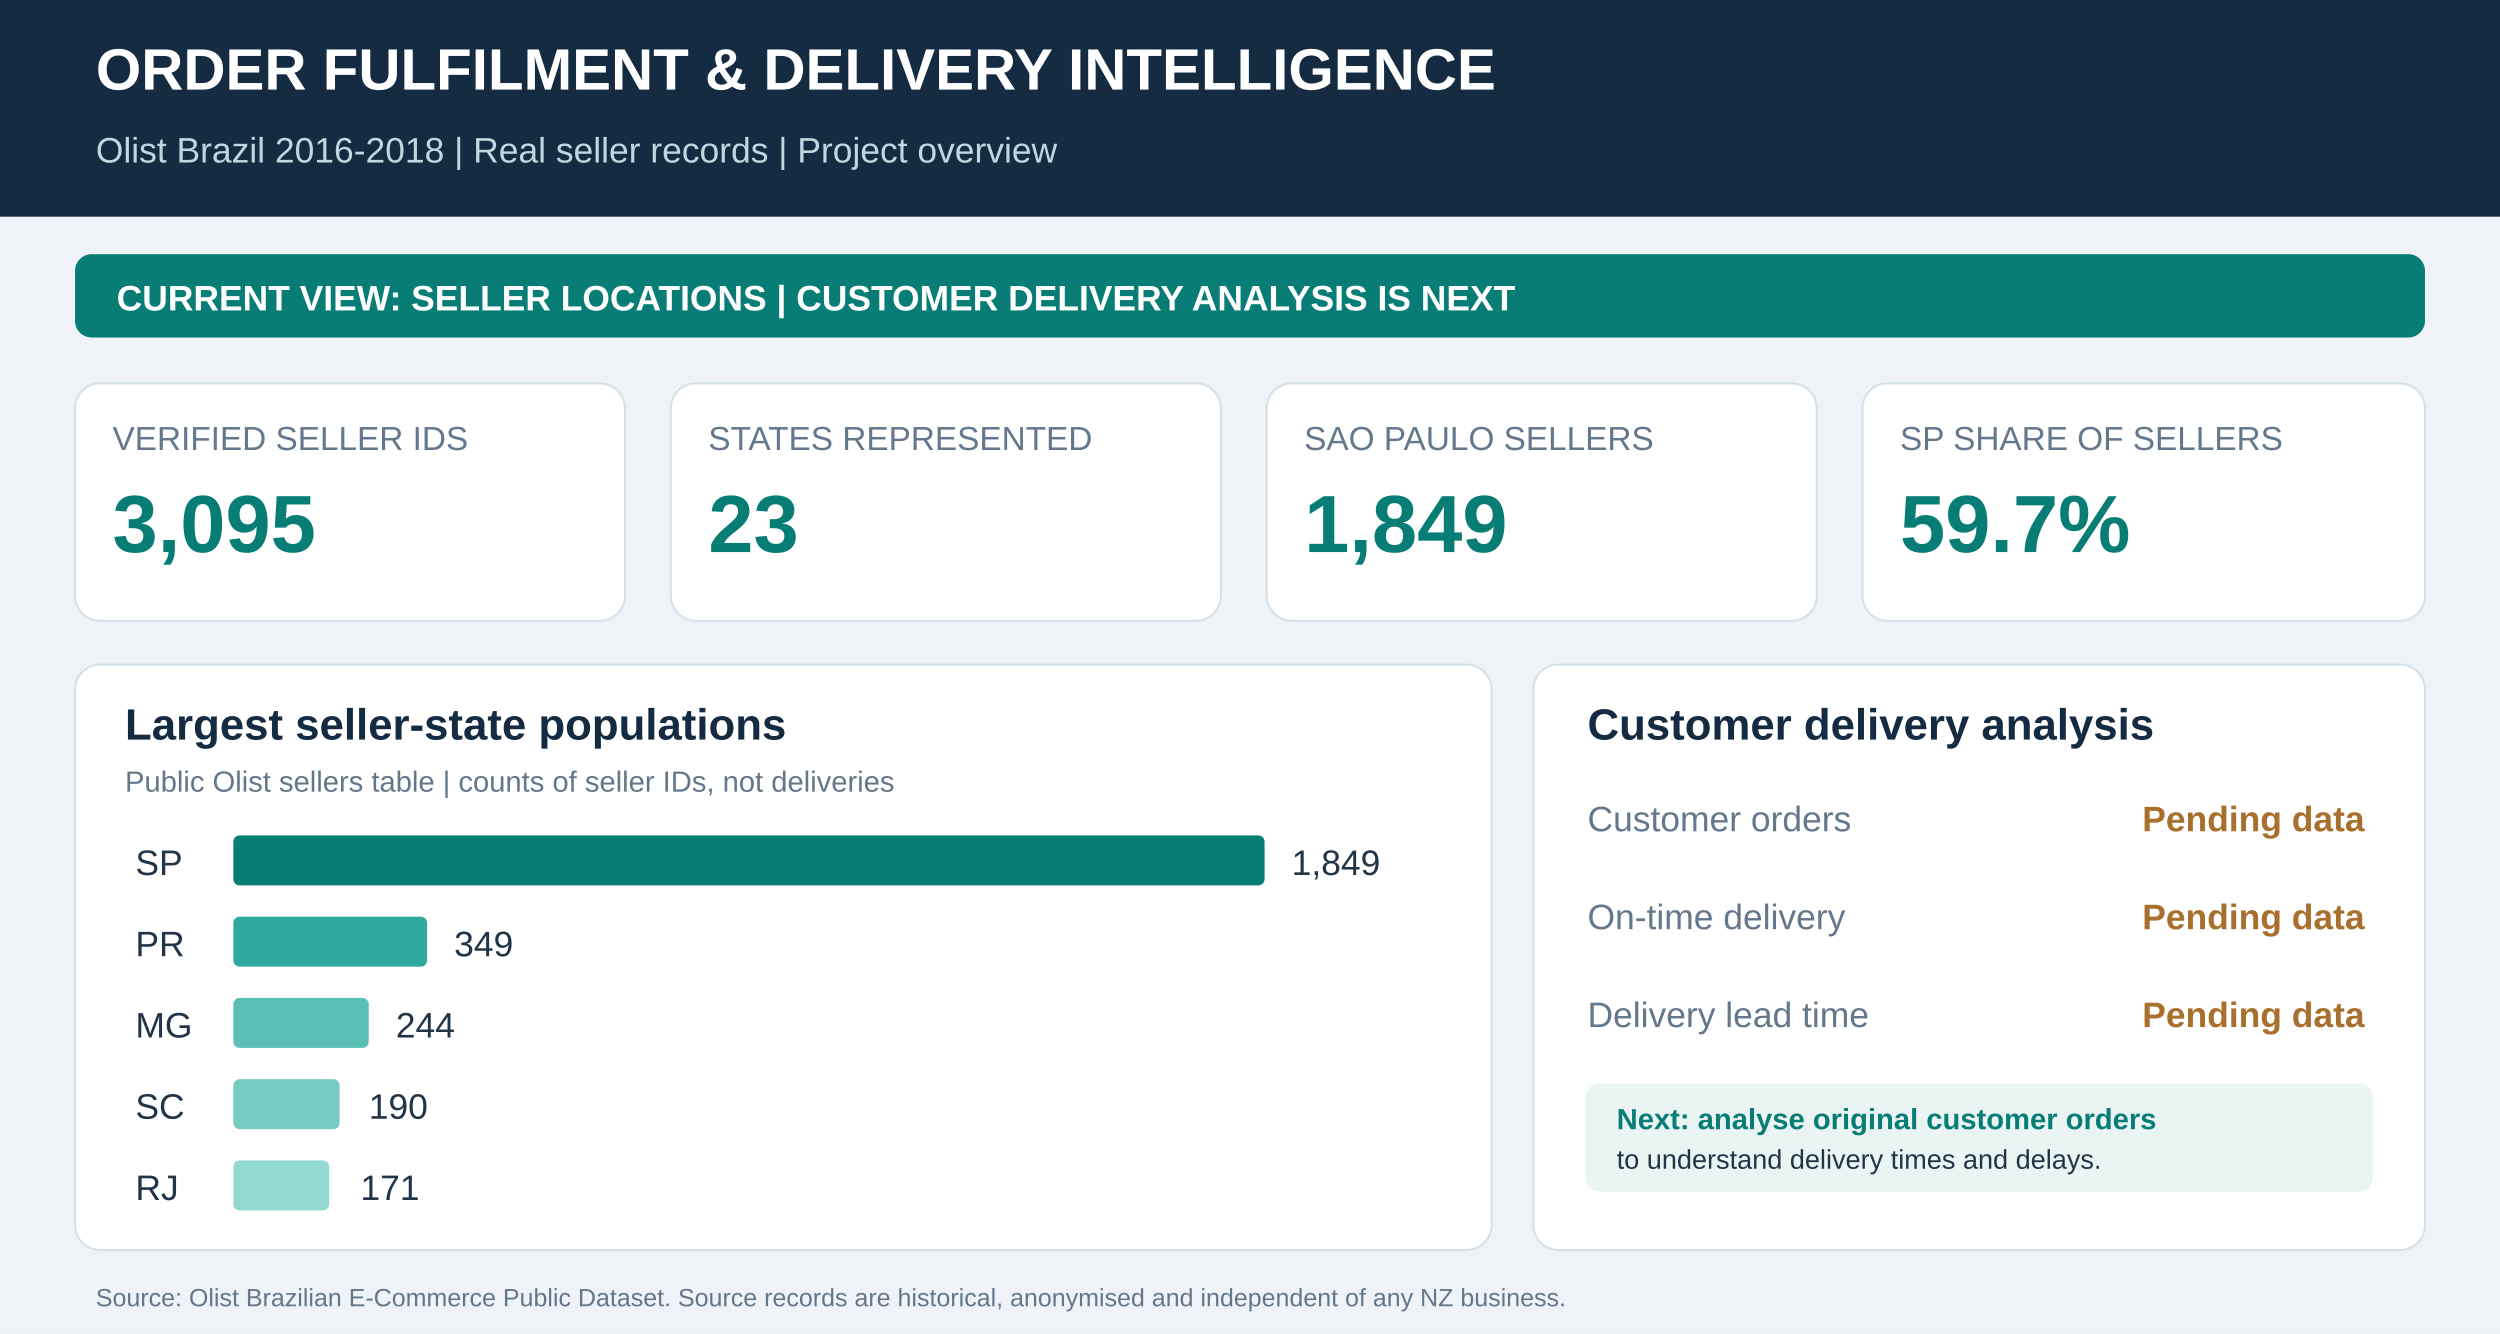
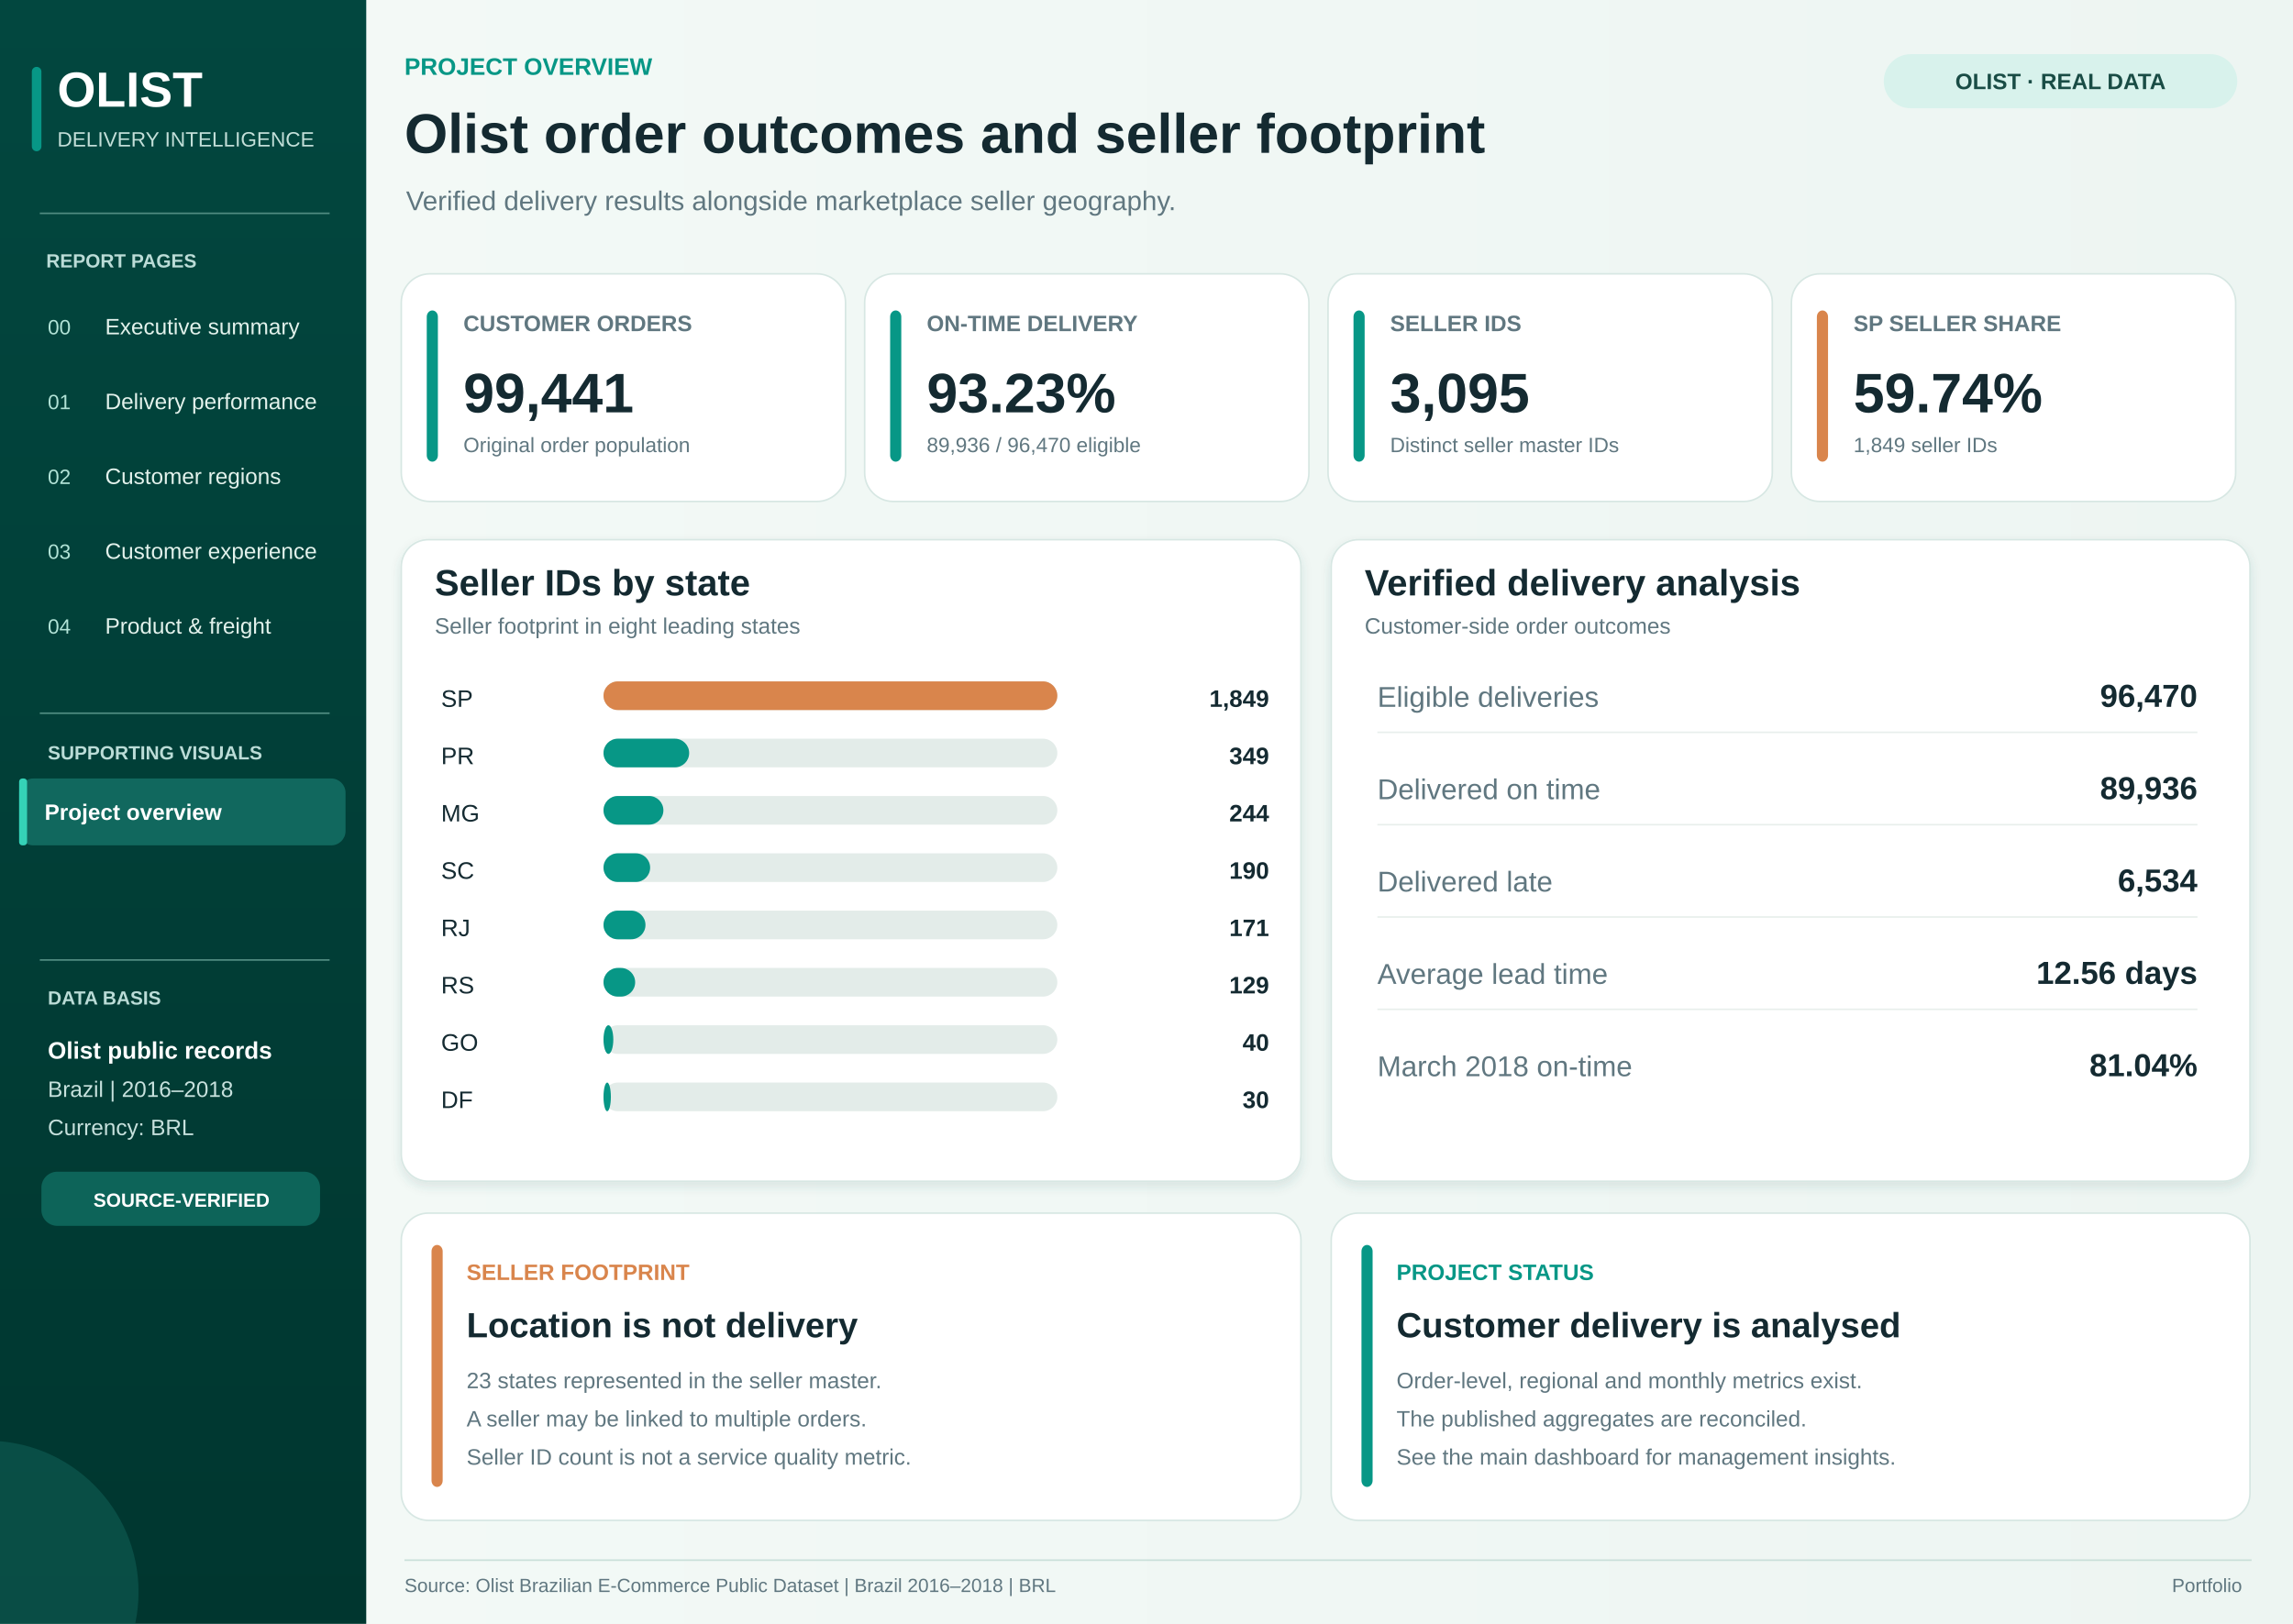
- <svg xmlns="http://www.w3.org/2000/svg" viewBox="0 0 1200 640" width="1200" height="640" role="img" aria-label="Olist seller footprint dashboard preview based on verified public seller records">
-   <rect width="1200" height="640" fill="#eff3f8" />
-   <rect x="0" y="0" width="1200" height="104" fill="#152b42" />
-   <text x="46" y="43" fill="#fff" font-family="Arial,sans-serif" font-size="28" font-weight="bold">ORDER FULFILMENT &amp; DELIVERY INTELLIGENCE</text>
-   <text x="46" y="78" fill="#c2d6df" font-family="Arial,sans-serif" font-size="17">Olist Brazil 2016-2018 | Real seller records | Project overview</text>
-   <rect x="36" y="122" width="1128" height="40" rx="8" fill="#087d75" />
-   <text x="56" y="149" fill="#fff" font-family="Arial,sans-serif" font-size="17" font-weight="bold">CURRENT VIEW: SELLER LOCATIONS | CUSTOMER DELIVERY ANALYSIS IS NEXT</text>
-   <g font-family="Arial,sans-serif">
-     <rect x="36" y="184" width="264" height="114" rx="12" fill="#fff" stroke="#d4e1e8" />
-     <rect x="322" y="184" width="264" height="114" rx="12" fill="#fff" stroke="#d4e1e8" />
-     <rect x="608" y="184" width="264" height="114" rx="12" fill="#fff" stroke="#d4e1e8" />
-     <rect x="894" y="184" width="270" height="114" rx="12" fill="#fff" stroke="#d4e1e8" />
-     <text x="54" y="216" fill="#64778c" font-size="16">VERIFIED SELLER IDS</text>
-     <text x="54" y="265" fill="#087d75" font-size="39" font-weight="bold">3,095</text>
-     <text x="340" y="216" fill="#64778c" font-size="16">STATES REPRESENTED</text>
-     <text x="340" y="265" fill="#087d75" font-size="39" font-weight="bold">23</text>
-     <text x="626" y="216" fill="#64778c" font-size="16">SAO PAULO SELLERS</text>
-     <text x="626" y="265" fill="#087d75" font-size="39" font-weight="bold">1,849</text>
-     <text x="912" y="216" fill="#64778c" font-size="16">SP SHARE OF SELLERS</text>
-     <text x="912" y="265" fill="#087d75" font-size="39" font-weight="bold">59.7%</text>
+ <svg xmlns="http://www.w3.org/2000/svg" viewBox="0 0 1440 1020" width="1440" height="1020" role="img" aria-label="Olist order outcomes and seller footprint">
+   <defs>
+     <linearGradient id="pageBg">
+       <stop offset="0%" stop-color="#F4FAF7" />
+       <stop offset="100%" stop-color="#EDF5F2" />
+     </linearGradient>
+     <linearGradient id="sideBg" x2="0" y2="1">
+       <stop offset="0%" stop-color="#02473F" />
+       <stop offset="100%" stop-color="#00362F" />
+     </linearGradient>
+     <filter id="shadow" x="-5%" y="-5%" width="112%" height="118%">
+       <feDropShadow dx="0" dy="3" stdDeviation="3" flood-color="#38665D" flood-opacity=".13" />
+     </filter>
+   </defs>
+   <g font-family="Arial,Helvetica,sans-serif">
+     <rect x="0" y="0" width="1440" height="1020" rx="0" fill="url(#pageBg)" />
+     <rect x="0" y="0" width="230" height="1020" rx="0" fill="url(#sideBg)" />
+     <circle cx="-8" cy="1000" r="95" fill="#12675D" opacity=".48" />
+     <rect x="20" y="42" width="6" height="53" rx="3" fill="#079786" />
+     <text x="36" y="67" font-size="31" fill="#FFFFFF" font-weight="700" text-anchor="start">OLIST</text>
+     <text x="36" y="92" font-size="13" fill="#C3DFD9" font-weight="400" text-anchor="start">DELIVERY INTELLIGENCE</text>
+     <line x1="25" y1="134" x2="207" y2="134" stroke="#508C81" />
+     <text x="29" y="168" font-size="12" fill="#BBDCD7" font-weight="700" text-anchor="start">REPORT PAGES</text>
+     <text x="30" y="210" font-size="13" fill="#B2E3D7" font-weight="400" text-anchor="start">00</text>
+     <text x="66" y="210" font-size="14" fill="#E3F2EC" font-weight="400" text-anchor="start">Executive summary</text>
+     <text x="30" y="257" font-size="13" fill="#B2E3D7" font-weight="400" text-anchor="start">01</text>
+     <text x="66" y="257" font-size="14" fill="#E3F2EC" font-weight="400" text-anchor="start">Delivery performance</text>
+     <text x="30" y="304" font-size="13" fill="#B2E3D7" font-weight="400" text-anchor="start">02</text>
+     <text x="66" y="304" font-size="14" fill="#E3F2EC" font-weight="400" text-anchor="start">Customer regions</text>
+     <text x="30" y="351" font-size="13" fill="#B2E3D7" font-weight="400" text-anchor="start">03</text>
+     <text x="66" y="351" font-size="14" fill="#E3F2EC" font-weight="400" text-anchor="start">Customer experience</text>
+     <text x="30" y="398" font-size="13" fill="#B2E3D7" font-weight="400" text-anchor="start">04</text>
+     <text x="66" y="398" font-size="14" fill="#E3F2EC" font-weight="400" text-anchor="start">Product &amp; freight</text>
+     <line x1="25" y1="448" x2="207" y2="448" stroke="#508C81" />
+     <text x="30" y="477" font-size="12" fill="#BBDCD7" font-weight="700" text-anchor="start">SUPPORTING VISUALS</text>
+     <rect x="12" y="489" width="205" height="42" rx="9" fill="#11685E" />
+     <rect x="12" y="489" width="5" height="42" rx="2" fill="#35D2B7" />
+     <text x="28" y="515" font-size="14" fill="#FFFFFF" font-weight="700" text-anchor="start">Project overview</text>
+     <line x1="25" y1="603" x2="207" y2="603" stroke="#508C81" />
+     <text x="30" y="631" font-size="12" fill="#BBDCD7" font-weight="700" text-anchor="start">DATA BASIS</text>
+     <text x="30" y="665" font-size="15" fill="#FFFFFF" font-weight="700" text-anchor="start">Olist public records</text>
+     <text x="30" y="689" font-size="14" fill="#C7E1DD" font-weight="400" text-anchor="start">Brazil | 2016–2018</text>
+     <text x="30" y="713" font-size="14" fill="#C7E1DD" font-weight="400" text-anchor="start">Currency: BRL</text>
+     <rect x="26" y="736" width="175" height="34" rx="10" fill="#0D6459" />
+     <text x="114" y="758" font-size="12" fill="#FFFFFF" font-weight="700" text-anchor="middle">SOURCE-VERIFIED</text>
+     <text x="254" y="47" font-size="15" fill="#079786" font-weight="700" text-anchor="start">PROJECT OVERVIEW</text>
+     <text x="254" y="96" font-size="35" fill="#142A31" font-weight="700" text-anchor="start">Olist order outcomes and seller footprint</text>
+     <text x="255" y="132" font-size="17" fill="#607780" font-weight="400" text-anchor="start">Verified delivery results alongside marketplace seller geography.</text>
+     <rect x="1183" y="34" width="222" height="34" rx="17" fill="#D8F2EC" />
+     <text x="1294" y="56" font-size="14" fill="#194C45" font-weight="700" text-anchor="middle">OLIST · REAL DATA</text>
+     <rect x="252" y="172" width="279" height="143" rx="18" fill="#FFFFFF" stroke="#D7E7E3" />
+     <rect x="268" y="195" width="7" height="95" rx="4" fill="#079786" />
+     <text x="291" y="208" font-size="14" fill="#607780" font-weight="700" text-anchor="start">CUSTOMER ORDERS</text>
+     <text x="291" y="259" font-size="35" fill="#142A31" font-weight="700" text-anchor="start">99,441</text>
+     <text x="291" y="284" font-size="13" fill="#607780" font-weight="400" text-anchor="start">Original order population</text>
+     <rect x="543" y="172" width="279" height="143" rx="18" fill="#FFFFFF" stroke="#D7E7E3" />
+     <rect x="559" y="195" width="7" height="95" rx="4" fill="#079786" />
+     <text x="582" y="208" font-size="14" fill="#607780" font-weight="700" text-anchor="start">ON-TIME DELIVERY</text>
+     <text x="582" y="259" font-size="35" fill="#142A31" font-weight="700" text-anchor="start">93.23%</text>
+     <text x="582" y="284" font-size="13" fill="#607780" font-weight="400" text-anchor="start">89,936 / 96,470 eligible</text>
+     <rect x="834" y="172" width="279" height="143" rx="18" fill="#FFFFFF" stroke="#D7E7E3" />
+     <rect x="850" y="195" width="7" height="95" rx="4" fill="#079786" />
+     <text x="873" y="208" font-size="14" fill="#607780" font-weight="700" text-anchor="start">SELLER IDS</text>
+     <text x="873" y="259" font-size="35" fill="#142A31" font-weight="700" text-anchor="start">3,095</text>
+     <text x="873" y="284" font-size="13" fill="#607780" font-weight="400" text-anchor="start">Distinct seller master IDs</text>
+     <rect x="1125" y="172" width="279" height="143" rx="18" fill="#FFFFFF" stroke="#D7E7E3" />
+     <rect x="1141" y="195" width="7" height="95" rx="4" fill="#D9854C" />
+     <text x="1164" y="208" font-size="14" fill="#607780" font-weight="700" text-anchor="start">SP SELLER SHARE</text>
+     <text x="1164" y="259" font-size="35" fill="#142A31" font-weight="700" text-anchor="start">59.74%</text>
+     <text x="1164" y="284" font-size="13" fill="#607780" font-weight="400" text-anchor="start">1,849 seller IDs</text>
+     <rect x="252" y="339" width="565" height="403" rx="17" fill="#FFFFFF" stroke="#D7E7E3" filter="url(#shadow)" />
+     <text x="273" y="374" font-size="23" fill="#142A31" font-weight="700" text-anchor="start">Seller IDs by state</text>
+     <text x="273" y="398" font-size="14" fill="#607780" font-weight="400" text-anchor="start">Seller footprint in eight leading states</text>
+     <text x="277" y="444" font-size="15" fill="#142A31" font-weight="400" text-anchor="start">SP</text>
+     <rect x="379" y="428" width="285" height="18" rx="9" fill="#E3ECE9" />
+     <rect x="379" y="428" width="285" height="18" rx="9" fill="#D9854C" />
+     <text x="797" y="444" font-size="15" fill="#142A31" font-weight="700" text-anchor="end">1,849</text>
+     <text x="277" y="480" font-size="15" fill="#142A31" font-weight="400" text-anchor="start">PR</text>
+     <rect x="379" y="464" width="285" height="18" rx="9" fill="#E3ECE9" />
+     <rect x="379" y="464" width="53.794" height="18" rx="9" fill="#079786" />
+     <text x="797" y="480" font-size="15" fill="#142A31" font-weight="700" text-anchor="end">349</text>
+     <text x="277" y="516" font-size="15" fill="#142A31" font-weight="400" text-anchor="start">MG</text>
+     <rect x="379" y="500" width="285" height="18" rx="9" fill="#E3ECE9" />
+     <rect x="379" y="500" width="37.61" height="18" rx="9" fill="#079786" />
+     <text x="797" y="516" font-size="15" fill="#142A31" font-weight="700" text-anchor="end">244</text>
+     <text x="277" y="552" font-size="15" fill="#142A31" font-weight="400" text-anchor="start">SC</text>
+     <rect x="379" y="536" width="285" height="18" rx="9" fill="#E3ECE9" />
+     <rect x="379" y="536" width="29.286" height="18" rx="9" fill="#079786" />
+     <text x="797" y="552" font-size="15" fill="#142A31" font-weight="700" text-anchor="end">190</text>
+     <text x="277" y="588" font-size="15" fill="#142A31" font-weight="400" text-anchor="start">RJ</text>
+     <rect x="379" y="572" width="285" height="18" rx="9" fill="#E3ECE9" />
+     <rect x="379" y="572" width="26.357" height="18" rx="9" fill="#079786" />
+     <text x="797" y="588" font-size="15" fill="#142A31" font-weight="700" text-anchor="end">171</text>
+     <text x="277" y="624" font-size="15" fill="#142A31" font-weight="400" text-anchor="start">RS</text>
+     <rect x="379" y="608" width="285" height="18" rx="9" fill="#E3ECE9" />
+     <rect x="379" y="608" width="19.884" height="18" rx="9" fill="#079786" />
+     <text x="797" y="624" font-size="15" fill="#142A31" font-weight="700" text-anchor="end">129</text>
+     <text x="277" y="660" font-size="15" fill="#142A31" font-weight="400" text-anchor="start">GO</text>
+     <rect x="379" y="644" width="285" height="18" rx="9" fill="#E3ECE9" />
+     <rect x="379" y="644" width="6.165" height="18" rx="9" fill="#079786" />
+     <text x="797" y="660" font-size="15" fill="#142A31" font-weight="700" text-anchor="end">40</text>
+     <text x="277" y="696" font-size="15" fill="#142A31" font-weight="400" text-anchor="start">DF</text>
+     <rect x="379" y="680" width="285" height="18" rx="9" fill="#E3ECE9" />
+     <rect x="379" y="680" width="4.624" height="18" rx="9" fill="#079786" />
+     <text x="797" y="696" font-size="15" fill="#142A31" font-weight="700" text-anchor="end">30</text>
+     <rect x="836" y="339" width="577" height="403" rx="17" fill="#FFFFFF" stroke="#D7E7E3" filter="url(#shadow)" />
+     <text x="857" y="374" font-size="23" fill="#142A31" font-weight="700" text-anchor="start">Verified delivery analysis</text>
+     <text x="857" y="398" font-size="14" fill="#607780" font-weight="400" text-anchor="start">Customer-side order outcomes</text>
+     <text x="865" y="444" font-size="18" fill="#607780" font-weight="400" text-anchor="start">Eligible deliveries</text>
+     <text x="1380" y="444" font-size="20" fill="#142A31" font-weight="700" text-anchor="end">96,470</text>
+     <line x1="865" y1="460" x2="1380" y2="460" stroke="#E8EFEC" />
+     <text x="865" y="502" font-size="18" fill="#607780" font-weight="400" text-anchor="start">Delivered on time</text>
+     <text x="1380" y="502" font-size="20" fill="#142A31" font-weight="700" text-anchor="end">89,936</text>
+     <line x1="865" y1="518" x2="1380" y2="518" stroke="#E8EFEC" />
+     <text x="865" y="560" font-size="18" fill="#607780" font-weight="400" text-anchor="start">Delivered late</text>
+     <text x="1380" y="560" font-size="20" fill="#142A31" font-weight="700" text-anchor="end">6,534</text>
+     <line x1="865" y1="576" x2="1380" y2="576" stroke="#E8EFEC" />
+     <text x="865" y="618" font-size="18" fill="#607780" font-weight="400" text-anchor="start">Average lead time</text>
+     <text x="1380" y="618" font-size="20" fill="#142A31" font-weight="700" text-anchor="end">12.56 days</text>
+     <line x1="865" y1="634" x2="1380" y2="634" stroke="#E8EFEC" />
+     <text x="865" y="676" font-size="18" fill="#607780" font-weight="400" text-anchor="start">March 2018 on-time</text>
+     <text x="1380" y="676" font-size="20" fill="#142A31" font-weight="700" text-anchor="end">81.04%</text>
+     <rect x="252" y="762" width="565" height="193" rx="17" fill="#FFFFFF" stroke="#D7E7E3" />
+     <rect x="271" y="782" width="7" height="152" rx="4" fill="#D9854C" />
+     <text x="293" y="804" font-size="14" fill="#D9854C" font-weight="700" text-anchor="start">SELLER FOOTPRINT</text>
+     <text x="293" y="840" font-size="22" fill="#142A31" font-weight="700" text-anchor="start">Location is not delivery</text>
+     <text x="293" y="872" font-size="14" fill="#607780" font-weight="400" text-anchor="start">23 states represented in the seller master.</text>
+     <text x="293" y="896" font-size="14" fill="#607780" font-weight="400" text-anchor="start">A seller may be linked to multiple orders.</text>
+     <text x="293" y="920" font-size="14" fill="#607780" font-weight="400" text-anchor="start">Seller ID count is not a service quality metric.</text>
+     <rect x="836" y="762" width="577" height="193" rx="17" fill="#FFFFFF" stroke="#D7E7E3" />
+     <rect x="855" y="782" width="7" height="152" rx="4" fill="#079786" />
+     <text x="877" y="804" font-size="14" fill="#079786" font-weight="700" text-anchor="start">PROJECT STATUS</text>
+     <text x="877" y="840" font-size="22" fill="#142A31" font-weight="700" text-anchor="start">Customer delivery is analysed</text>
+     <text x="877" y="872" font-size="14" fill="#607780" font-weight="400" text-anchor="start">Order-level, regional and monthly metrics exist.</text>
+     <text x="877" y="896" font-size="14" fill="#607780" font-weight="400" text-anchor="start">The published aggregates are reconciled.</text>
+     <text x="877" y="920" font-size="14" fill="#607780" font-weight="400" text-anchor="start">See the main dashboard for management insights.</text>
+     <line x1="254" y1="980" x2="1414" y2="980" stroke="#C9DFD9" />
+     <text x="254" y="1000" font-size="12" fill="#607780" font-weight="400" text-anchor="start">Source: Olist Brazilian E-Commerce Public Dataset | Brazil 2016–2018 | BRL</text>
+     <text x="1408" y="1000" font-size="12" fill="#607780" font-weight="400" text-anchor="end">Portfolio</text>
  </g>
-   <rect x="36" y="319" width="680" height="281" rx="12" fill="#fff" stroke="#d4e1e8" />
-   <text x="60" y="355" fill="#152b42" font-family="Arial,sans-serif" font-size="21" font-weight="bold">Largest seller-state populations</text>
-   <text x="60" y="380" fill="#63768a" font-family="Arial,sans-serif" font-size="14">Public Olist sellers table | counts of seller IDs, not deliveries</text>
-   <g font-family="Arial,sans-serif" font-size="17" fill="#223448">
-     <text x="65" y="420">SP</text>
-     <rect x="112" y="401" width="495" height="24" rx="3" fill="#087d75" />
-     <text x="620" y="420">1,849</text>
-     <text x="65" y="459">PR</text>
-     <rect x="112" y="440" width="93" height="24" rx="3" fill="#2fa99f" />
-     <text x="218" y="459">349</text>
-     <text x="65" y="498">MG</text>
-     <rect x="112" y="479" width="65" height="24" rx="3" fill="#5cbfb6" />
-     <text x="190" y="498">244</text>
-     <text x="65" y="537">SC</text>
-     <rect x="112" y="518" width="51" height="24" rx="3" fill="#78cbc2" />
-     <text x="177" y="537">190</text>
-     <text x="65" y="576">RJ</text>
-     <rect x="112" y="557" width="46" height="24" rx="3" fill="#91d9d2" />
-     <text x="173" y="576">171</text>
-   </g>
-   <rect x="736" y="319" width="428" height="281" rx="12" fill="#fff" stroke="#d4e1e8" />
-   <text x="762" y="355" fill="#152b42" font-family="Arial,sans-serif" font-size="21" font-weight="bold">Customer delivery analysis</text>
-   <text x="762" y="399" fill="#64778c" font-family="Arial,sans-serif" font-size="17">Customer orders</text>
-   <text x="1135" y="399" text-anchor="end" fill="#a96f2d" font-family="Arial,sans-serif" font-size="17" font-weight="bold">Pending data</text>
-   <text x="762" y="446" fill="#64778c" font-family="Arial,sans-serif" font-size="17">On-time delivery</text>
-   <text x="1135" y="446" text-anchor="end" fill="#a96f2d" font-family="Arial,sans-serif" font-size="17" font-weight="bold">Pending data</text>
-   <text x="762" y="493" fill="#64778c" font-family="Arial,sans-serif" font-size="17">Delivery lead time</text>
-   <text x="1135" y="493" text-anchor="end" fill="#a96f2d" font-family="Arial,sans-serif" font-size="17" font-weight="bold">Pending data</text>
-   <rect x="761" y="520" width="378" height="52" rx="7" fill="#e9f4f3" />
-   <text x="776" y="542" fill="#087d75" font-family="Arial,sans-serif" font-size="14" font-weight="bold">Next: analyse original customer orders</text>
-   <text x="776" y="561" fill="#223448" font-family="Arial,sans-serif" font-size="13">to understand delivery times and delays.</text>
-   <text x="46" y="627" fill="#63768a" font-family="Arial,sans-serif" font-size="12">Source: Olist Brazilian E-Commerce Public Dataset. Source records are historical, anonymised and independent of any NZ business.</text>
</svg>
